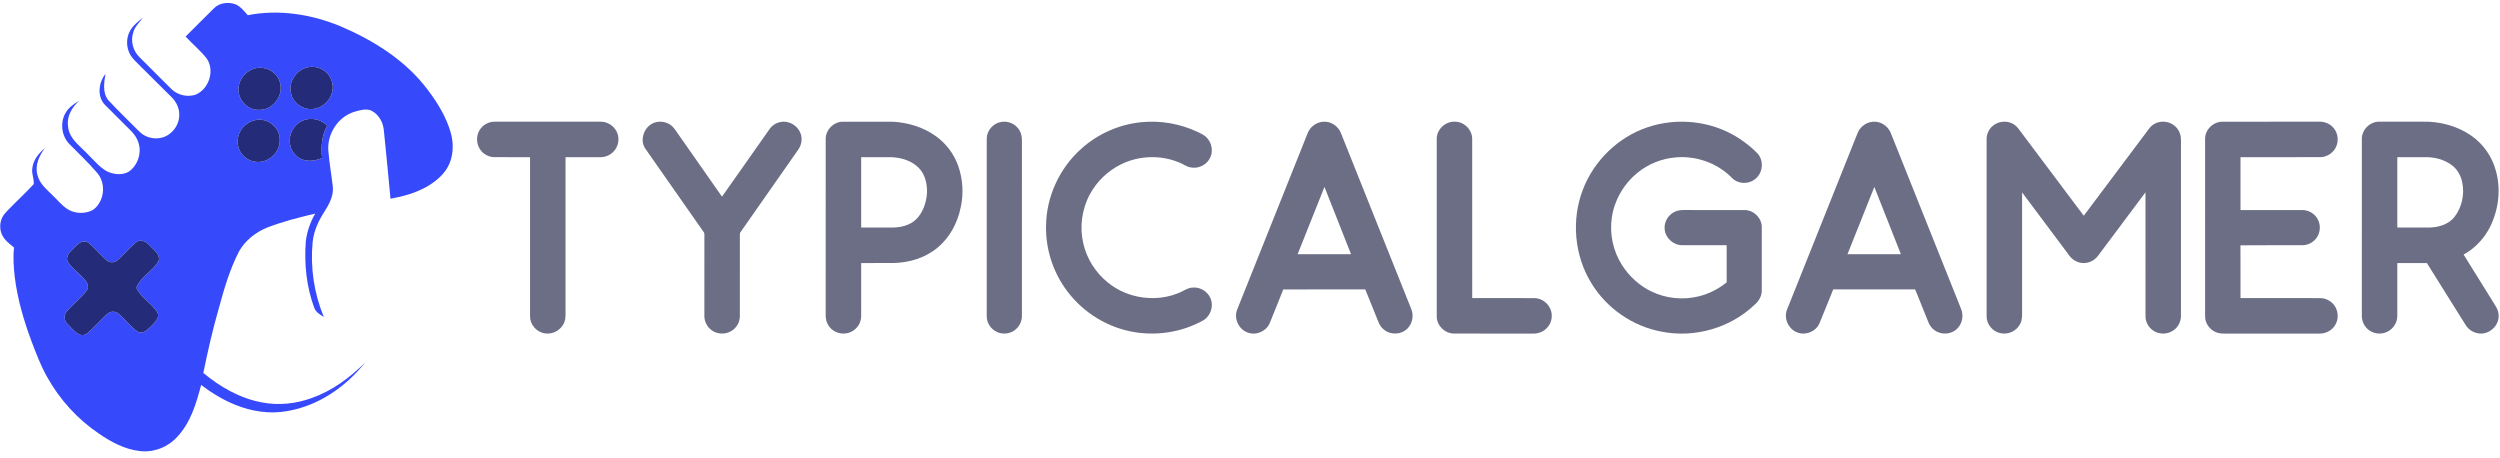
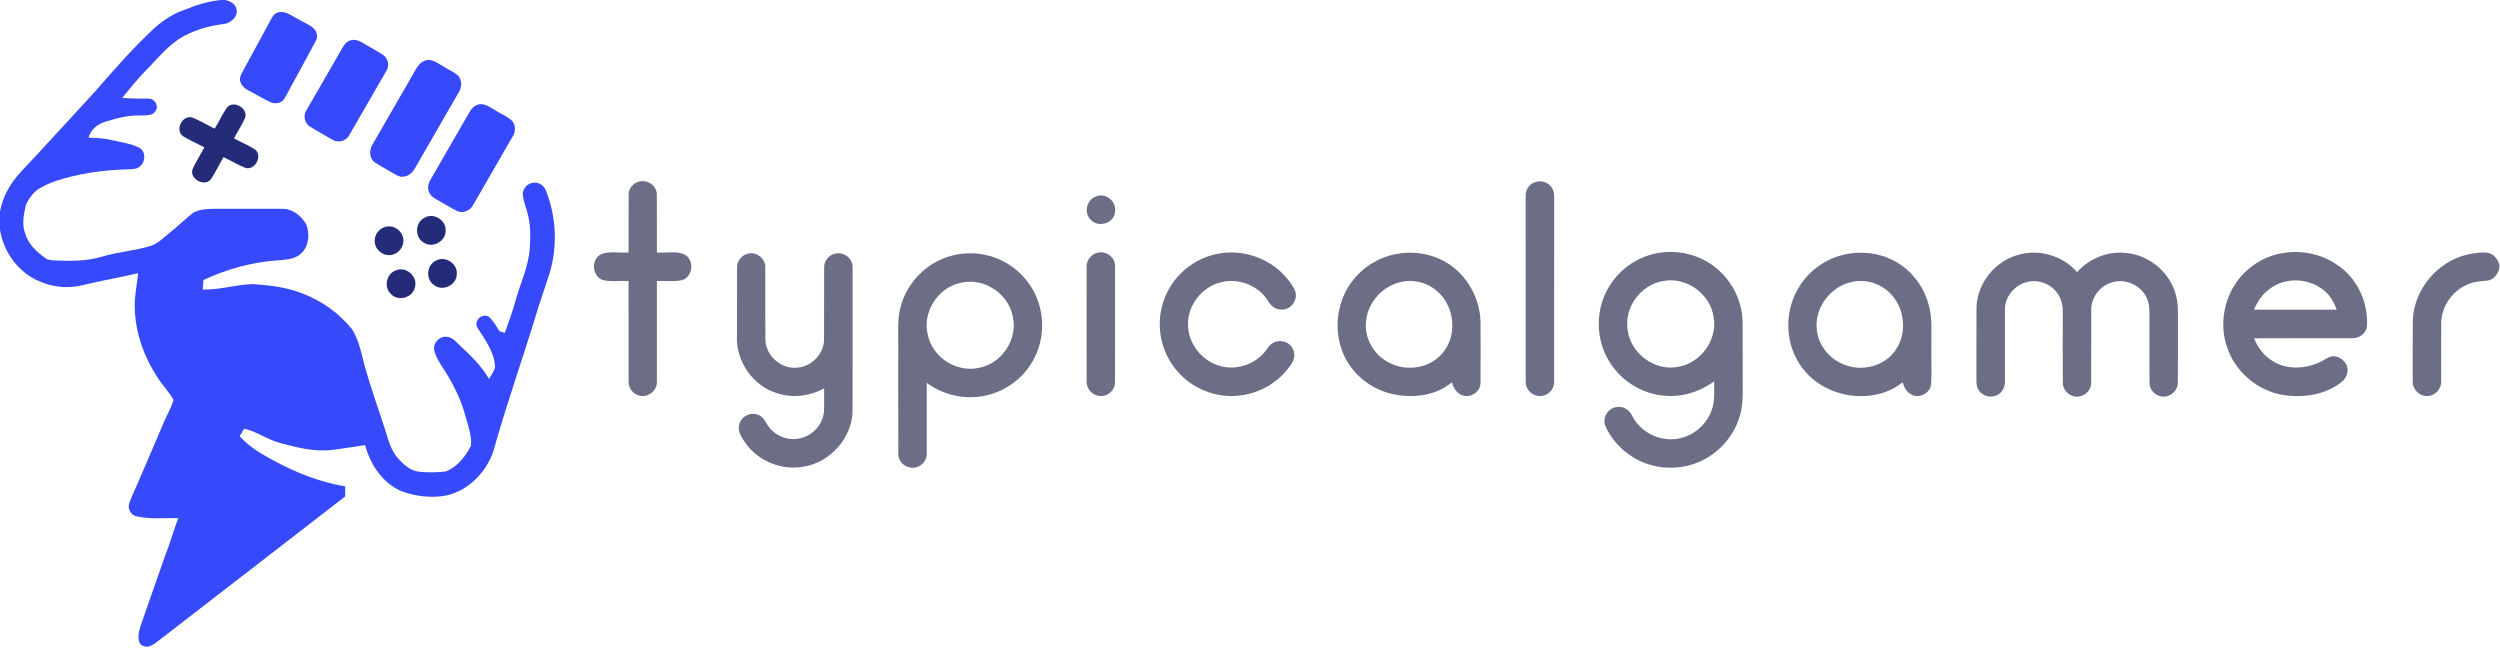
- <svg xmlns="http://www.w3.org/2000/svg" width="2806pt" height="513pt" viewBox="0 0 2806 513" version="1.1">
+ <svg xmlns="http://www.w3.org/2000/svg" width="1568pt" height="407pt" viewBox="0 0 1568 407" version="1.1">
  <g id="#374afbff">
-     <path fill="#374afb" opacity="1.00" d=" M 240.24 9.21 C 246.22 3.20 255.77 1.99 263.59 4.59 C 269.78 6.84 273.83 12.37 278.13 17.05 C 312.89 10.20 349.19 15.96 381.72 29.28 C 419.26 45.29 455.46 67.74 480.14 100.92 C 491.24 115.38 500.81 131.33 505.95 148.92 C 509.60 162.07 508.96 176.93 501.82 188.82 C 496.25 197.81 487.71 204.57 478.62 209.77 C 466.17 216.72 452.25 220.56 438.28 223.05 C 436.23 199.65 433.79 176.30 431.49 152.93 C 431.01 148.18 430.81 143.33 429.18 138.79 C 426.97 132.41 422.33 126.74 416.15 123.88 C 409.97 121.71 403.40 123.87 397.39 125.59 C 379.06 131.30 366.70 150.95 368.60 169.91 C 369.69 183.36 372.12 196.65 373.60 210.04 C 374.50 220.55 368.92 230.04 363.51 238.57 C 357.03 248.61 352.09 259.90 350.89 271.88 C 348.19 300.29 352.49 329.32 363.43 355.68 C 359.33 353.19 354.71 350.55 352.85 345.84 C 343.94 322.02 341.29 296.14 343.24 270.88 C 344.50 259.90 348.29 249.30 353.78 239.75 C 335.44 244.02 317.13 248.73 299.54 255.54 C 286.68 260.90 275.06 270.01 268.22 282.30 C 257.89 302.36 251.54 324.14 245.66 345.84 C 238.73 369.79 233.23 394.13 228.20 418.55 C 247.29 434.51 269.73 447.29 294.44 451.75 C 312.93 455.28 332.22 453.17 349.84 446.75 C 372.70 438.73 392.55 424.00 409.66 407.11 C 387.85 434.48 356.88 455.78 321.92 461.47 C 302.57 464.94 282.46 461.81 264.36 454.45 C 250.48 448.93 237.62 441.08 225.74 432.07 C 220.36 452.68 214.01 474.22 199.09 490.15 C 188.67 501.74 172.61 508.20 157.06 506.26 C 140.24 504.48 124.98 496.24 111.24 486.83 C 87.07 470.61 66.96 448.48 52.86 423.04 C 45.62 410.22 40.42 396.39 35.21 382.66 C 26.48 359.15 19.42 334.86 16.43 309.91 C 15.35 299.27 14.44 288.51 15.79 277.86 C 10.77 273.71 5.23 269.68 2.34 263.65 C -0.51 257.65 -0.44 250.36 2.36 244.36 C 3.85 241.08 6.45 238.50 8.87 235.90 C 18.38 225.99 28.58 216.77 37.85 206.63 C 38.40 200.58 35.22 194.85 36.28 188.80 C 37.18 179.46 43.66 171.96 50.45 166.04 C 44.16 174.54 38.97 185.33 41.96 196.11 C 44.12 206.14 52.56 212.66 59.40 219.57 C 64.56 224.43 68.99 230.14 74.92 234.14 C 82.45 239.40 92.61 240.27 101.13 237.11 C 106.91 234.97 110.82 229.75 113.26 224.31 C 117.51 214.47 116.17 202.14 109.04 193.97 C 99.17 182.53 88.19 172.13 77.59 161.38 C 68.78 152.10 67.22 136.93 73.99 126.05 C 77.52 120.26 83.30 116.39 89.04 113.06 C 81.06 119.96 74.87 130.21 76.30 141.13 C 76.64 149.04 81.25 155.93 86.66 161.39 C 93.20 167.84 99.86 174.17 106.17 180.86 C 110.64 185.45 115.30 190.13 121.21 192.81 C 127.46 195.55 134.77 196.45 141.30 194.15 C 145.68 192.78 148.92 189.23 151.51 185.60 C 156.62 178.16 158.26 168.28 155.27 159.70 C 153.78 155.05 150.90 150.99 147.61 147.44 C 137.52 137.18 127.13 127.22 117.07 116.94 C 108.86 107.35 110.82 92.36 118.41 82.99 C 116.75 92.71 114.90 104.12 121.57 112.44 C 132.65 124.38 144.44 135.62 155.89 147.20 C 161.99 153.60 171.43 156.61 180.10 154.81 C 192.36 152.57 201.79 140.48 201.19 128.06 C 201.13 120.21 197.01 112.95 191.29 107.79 C 179.52 96.18 167.87 84.45 156.12 72.82 C 152.66 69.25 148.77 65.97 146.29 61.60 C 141.71 53.54 141.32 43.10 145.81 34.93 C 149.12 28.58 155.03 24.24 160.46 19.82 C 156.41 25.23 151.06 30.07 149.42 36.89 C 146.33 46.46 149.53 57.40 156.70 64.32 C 167.42 74.95 178.03 85.68 188.74 96.32 C 191.60 99.14 194.37 102.18 197.97 104.07 C 204.45 107.67 212.46 108.55 219.53 106.27 C 234.44 100.09 241.28 79.45 232.17 65.89 C 225.14 56.76 216.05 49.53 208.35 41.00 C 219.01 30.43 229.52 19.71 240.24 9.21 M 347.21 75.20 C 333.51 76.96 322.89 91.77 326.80 105.28 C 329.40 116.57 341.67 124.38 353.00 122.06 C 362.66 120.47 370.67 112.54 372.89 103.09 C 374.62 96.32 372.69 88.91 368.39 83.49 C 363.35 77.39 355.07 74.05 347.21 75.20 M 287.37 76.49 C 277.11 78.40 268.88 87.67 267.79 97.99 C 266.29 109.30 274.80 120.87 285.99 122.94 C 290.79 123.71 295.93 123.44 300.39 121.35 C 309.60 117.21 315.90 107.07 315.05 96.94 C 314.54 91.62 312.30 86.37 308.41 82.65 C 302.92 77.40 294.84 74.96 287.37 76.49 M 287.47 134.64 C 280.44 135.93 273.95 140.12 270.30 146.31 C 266.44 152.35 265.80 160.13 268.11 166.85 C 271.17 175.44 279.84 181.67 288.97 181.78 C 302.54 182.32 315.24 169.66 313.95 155.97 C 313.94 142.78 300.21 132.18 287.47 134.64 M 334.00 139.06 C 326.43 145.04 323.40 155.75 326.20 164.91 C 327.79 170.53 331.96 175.19 337.01 178.00 C 344.65 181.91 353.87 180.69 361.49 177.34 C 360.15 165.05 361.02 152.04 367.24 141.09 C 358.85 132.07 343.30 130.71 334.00 139.06 M 155.37 270.51 C 154.01 270.93 152.89 271.86 151.80 272.74 C 144.75 278.66 138.96 285.90 132.02 291.94 C 128.78 294.98 123.13 295.28 119.76 292.28 C 112.88 286.16 107.02 278.98 99.99 273.03 C 97.17 270.42 92.78 270.58 89.63 272.48 C 85.79 274.92 82.94 278.58 79.63 281.65 C 76.38 284.81 73.56 290.14 76.49 294.40 C 81.99 302.45 90.44 307.88 96.44 315.52 C 98.71 318.49 99.80 323.13 97.25 326.26 C 90.53 334.80 81.76 341.44 74.80 349.77 C 71.18 353.79 72.10 360.49 76.04 363.97 C 79.68 367.35 82.72 371.41 86.88 374.20 C 89.92 376.28 94.40 376.93 97.42 374.47 C 106.02 367.77 112.63 358.93 120.98 351.96 C 124.26 349.08 129.74 349.14 132.98 352.06 C 140.62 358.32 146.34 366.70 154.56 372.28 C 158.07 374.56 162.38 372.68 165.24 370.23 C 168.81 367.17 172.20 363.84 175.09 360.12 C 177.31 357.25 178.47 352.99 176.18 349.81 C 170.07 340.74 160.11 335.03 154.38 325.65 C 153.71 324.44 152.62 323.05 153.62 321.70 C 158.79 309.79 171.87 304.12 178.01 292.90 C 180.13 286.26 173.84 281.40 169.72 277.26 C 166.18 273.20 161.21 268.76 155.37 270.51 Z" />
+     <path fill="#374afb" opacity="1.00" d=" M 138.64 0.00 L 141.22 0.00 C 144.42 0.63 147.86 2.53 148.42 6.06 C 149.17 10.91 144.39 14.72 139.94 15.11 C 131.51 16.20 123.17 18.49 115.63 22.46 C 106.27 27.43 99.63 35.93 92.32 43.34 C 86.64 48.94 81.76 55.26 76.67 61.37 C 82.14 61.91 87.62 61.82 93.10 61.87 C 96.89 61.67 99.85 66.38 97.60 69.58 C 95.62 72.88 91.31 72.16 88.06 72.46 C 80.56 72.18 73.24 74.15 66.13 76.32 C 61.27 77.80 56.82 81.26 55.57 86.39 C 60.79 86.34 66.01 86.87 71.09 88.08 C 76.57 89.40 82.32 90.07 87.40 92.65 C 91.45 94.94 91.41 101.19 88.07 104.12 C 85.98 106.36 82.68 106.03 79.91 106.22 C 64.51 106.63 49.06 108.82 34.42 113.68 C 30.48 115.11 26.66 116.93 23.14 119.19 C 20.19 121.64 17.91 124.90 16.28 128.36 C 14.87 134.44 13.49 141.04 16.01 147.04 C 18.06 153.58 23.40 158.30 28.82 162.14 C 30.34 163.26 32.36 163.07 34.14 163.36 C 44.07 163.75 54.19 163.89 63.82 161.02 C 74.01 157.86 84.79 157.33 94.96 154.11 C 99.56 152.41 102.94 148.67 106.74 145.73 C 111.76 141.74 116.33 137.22 121.36 133.26 C 125.27 131.36 129.72 130.97 134.01 130.97 C 148.34 131.03 162.66 130.99 176.99 130.98 C 183.47 130.76 189.06 135.50 192.15 140.84 C 194.31 146.78 193.86 154.46 188.89 158.92 C 185.03 162.72 179.26 162.84 174.20 163.27 C 158.06 164.41 142.22 168.75 127.59 175.62 C 127.48 177.60 127.34 179.59 127.19 181.58 C 137.94 181.91 148.32 178.32 159.04 178.18 C 169.71 179.01 180.55 180.22 190.51 184.39 C 202.27 188.97 212.82 196.63 220.76 206.44 C 225.20 213.40 226.65 221.70 228.76 229.55 C 232.60 243.54 237.62 257.17 242.03 270.99 C 243.74 276.79 245.49 282.84 249.62 287.46 C 253.13 291.44 257.54 295.34 263.05 295.87 C 268.58 296.50 274.19 296.28 279.70 295.70 C 286.81 292.82 291.90 286.34 295.35 279.70 C 296.05 273.00 293.43 266.55 291.68 260.19 C 288.59 248.82 282.92 238.33 276.40 228.58 C 274.67 225.61 272.76 222.57 272.27 219.11 C 271.75 214.83 275.78 210.77 280.06 211.24 C 283.91 211.33 286.32 214.75 288.90 217.13 C 295.58 223.29 302.19 229.77 306.73 237.73 C 308.01 235.18 310.03 232.88 310.50 230.01 C 310.08 220.76 304.23 213.16 299.50 205.65 C 296.86 201.38 302.19 196.12 306.48 198.64 C 309.49 201.03 311.21 204.63 313.32 207.77 C 314.14 208.03 315.77 208.54 316.59 208.80 C 319.05 202.01 321.54 195.21 323.43 188.23 C 326.45 177.45 331.50 167.12 332.27 155.81 C 332.76 148.30 332.85 140.60 330.75 133.30 C 329.72 129.54 328.26 125.87 327.86 121.96 C 327.78 118.12 331.14 114.65 334.96 114.55 C 338.17 114.30 341.22 116.46 342.36 119.41 C 348.99 135.97 349.81 154.75 344.58 171.82 C 341.98 180.04 339.02 188.14 336.52 196.40 C 327.73 225.41 317.50 253.99 309.38 283.19 C 304.85 296.28 293.84 307.58 280.13 310.73 C 270.70 312.58 260.79 311.37 251.80 308.08 C 239.95 303.00 232.22 291.34 229.01 279.20 C 221.68 280.21 214.38 281.47 207.02 282.35 C 196.46 283.26 186.02 280.63 175.90 277.91 C 167.92 275.91 161.23 270.59 153.13 268.88 C 152.20 270.45 151.26 272.02 150.32 273.60 C 156.32 280.33 164.22 284.90 172.09 289.10 C 185.96 296.63 200.88 302.42 216.49 305.04 C 216.50 307.13 216.51 309.22 216.54 311.32 C 178.25 341.08 139.76 370.60 101.42 400.31 C 99.04 402.12 96.75 404.19 93.91 405.28 C 91.33 406.33 87.76 404.95 87.16 402.07 C 86.21 398.22 87.60 394.32 88.82 390.70 C 93.87 376.45 98.70 362.12 103.79 347.88 C 106.87 340.38 108.81 332.48 111.89 325.00 C 103.30 324.71 94.56 325.82 86.09 323.92 C 82.82 323.51 80.30 320.19 80.80 316.94 C 81.15 315.06 81.87 313.28 82.64 311.54 C 89.72 295.60 96.46 279.50 103.35 263.47 C 105.23 259.28 107.56 255.28 108.87 250.85 C 106.01 245.63 101.64 241.47 98.60 236.37 C 89.42 222.40 83.95 205.79 84.54 188.99 C 84.91 183.07 86.05 177.23 86.64 171.33 C 75.16 174.08 63.49 175.98 52.02 178.81 C 43.18 181.08 33.59 180.29 25.22 176.65 C 11.76 171.30 2.19 158.26 0.00 144.08 L 0.00 132.63 C 1.63 123.32 6.61 114.80 12.97 107.92 C 28.62 91.29 43.98 74.39 59.45 57.60 C 71.53 43.68 83.70 29.79 97.23 17.24 C 102.73 12.45 108.96 8.40 115.91 6.08 C 123.20 3.12 130.77 0.73 138.64 0.00 Z" />
+     <path fill="#374afb" opacity="1.00" d=" M 173.26 8.25 C 177.91 5.93 182.36 9.60 186.33 11.62 C 189.85 13.76 193.90 15.16 196.94 18.01 C 198.89 20.09 199.53 23.40 197.97 25.89 C 191.50 37.81 185.07 49.75 178.53 61.63 C 176.90 64.71 172.75 65.48 169.74 64.14 C 165.72 62.33 161.99 59.95 158.06 57.95 C 155.34 56.46 152.11 55.03 150.97 51.88 C 149.99 49.82 150.67 47.52 151.76 45.66 C 157.87 34.46 163.97 23.25 170.03 12.02 C 170.86 10.59 171.68 8.97 173.26 8.25 Z" />
+     <path fill="#374afb" opacity="1.00" d=" M 219.39 25.46 C 223.13 23.93 226.67 26.39 229.75 28.22 C 233.28 30.39 237.02 32.20 240.43 34.55 C 243.45 36.72 244.37 41.22 242.37 44.38 C 234.57 57.94 226.76 71.51 218.89 85.04 C 216.92 88.67 211.87 89.74 208.43 87.58 C 203.74 84.91 199.03 82.27 194.44 79.45 C 191.10 77.35 190.01 72.56 192.16 69.24 C 199.69 56.09 207.33 42.99 214.86 29.84 C 215.90 27.99 217.27 26.13 219.39 25.46 Z" />
+     <path fill="#374afb" opacity="1.00" d=" M 266.17 38.19 C 270.59 36.15 274.52 39.82 278.20 41.76 C 281.25 43.69 284.70 45.06 287.40 47.50 C 289.89 50.30 289.68 54.63 287.83 57.71 C 278.70 73.63 269.49 89.49 260.34 105.40 C 258.87 108.14 256.29 110.48 253.09 110.81 C 250.36 111.20 248.07 109.43 245.82 108.20 C 242.26 106.01 238.50 104.15 235.04 101.82 C 231.52 99.30 231.50 94.05 233.65 90.62 C 242.65 74.93 251.75 59.29 260.74 43.60 C 262.00 41.35 263.66 39.12 266.17 38.19 Z" />
+     <path fill="#374afb" opacity="1.00" d=" M 298.30 66.25 C 302.95 63.58 307.45 67.45 311.39 69.62 C 314.62 71.69 318.35 73.11 321.16 75.78 C 323.55 78.50 323.49 82.66 321.54 85.60 C 313.25 99.93 305.00 114.28 296.71 128.60 C 294.88 132.18 290.20 134.16 286.50 132.29 C 282.85 130.46 279.43 128.21 275.85 126.26 C 273.42 124.78 270.41 123.59 269.24 120.78 C 268.03 118.27 268.45 115.29 269.87 112.96 C 277.92 98.96 286.04 84.99 294.07 70.98 C 295.14 69.15 296.31 67.20 298.30 66.25 Z" />
  </g>
  <g id="#242c7aff">
-     <path fill="#242c7a" opacity="1.00" d=" M 347.21 75.20 C 355.07 74.05 363.35 77.39 368.39 83.49 C 372.69 88.91 374.62 96.32 372.89 103.09 C 370.67 112.54 362.66 120.47 353.00 122.06 C 341.67 124.38 329.40 116.57 326.80 105.28 C 322.89 91.77 333.51 76.96 347.21 75.20 Z" />
-     <path fill="#242c7a" opacity="1.00" d=" M 287.37 76.49 C 294.84 74.96 302.92 77.40 308.41 82.65 C 312.30 86.37 314.54 91.62 315.05 96.94 C 315.90 107.07 309.60 117.21 300.39 121.35 C 295.93 123.44 290.79 123.71 285.99 122.94 C 274.80 120.87 266.29 109.30 267.79 97.99 C 268.88 87.67 277.11 78.40 287.37 76.49 Z" />
-     <path fill="#242c7a" opacity="1.00" d=" M 287.47 134.64 C 300.21 132.18 313.94 142.78 313.95 155.97 C 315.24 169.66 302.54 182.32 288.97 181.78 C 279.84 181.67 271.17 175.44 268.11 166.85 C 265.80 160.13 266.44 152.35 270.30 146.31 C 273.95 140.12 280.44 135.93 287.47 134.64 Z" />
-     <path fill="#242c7a" opacity="1.00" d=" M 334.00 139.06 C 343.30 130.71 358.85 132.07 367.24 141.09 C 361.02 152.04 360.15 165.05 361.49 177.34 C 353.87 180.69 344.65 181.91 337.01 178.00 C 331.96 175.19 327.79 170.53 326.20 164.91 C 323.40 155.75 326.43 145.04 334.00 139.06 Z" />
-     <path fill="#242c7a" opacity="1.00" d=" M 155.37 270.51 C 161.21 268.76 166.18 273.20 169.72 277.26 C 173.84 281.40 180.13 286.26 178.01 292.90 C 171.87 304.12 158.79 309.79 153.62 321.70 C 152.62 323.05 153.71 324.44 154.38 325.65 C 160.11 335.03 170.07 340.74 176.18 349.81 C 178.47 352.99 177.31 357.25 175.09 360.12 C 172.20 363.84 168.81 367.17 165.24 370.23 C 162.38 372.68 158.07 374.56 154.56 372.28 C 146.34 366.70 140.62 358.32 132.98 352.06 C 129.74 349.14 124.26 349.08 120.98 351.96 C 112.63 358.93 106.02 367.77 97.42 374.47 C 94.40 376.93 89.92 376.28 86.88 374.20 C 82.72 371.41 79.68 367.35 76.04 363.97 C 72.10 360.49 71.18 353.79 74.80 349.77 C 81.76 341.44 90.53 334.80 97.25 326.26 C 99.80 323.13 98.71 318.49 96.44 315.52 C 90.44 307.88 81.99 302.45 76.49 294.40 C 73.56 290.14 76.38 284.81 79.63 281.65 C 82.94 278.58 85.79 274.92 89.63 272.48 C 92.78 270.58 97.17 270.42 99.99 273.03 C 107.02 278.98 112.88 286.16 119.76 292.28 C 123.13 295.28 128.78 294.98 132.02 291.94 C 138.96 285.90 144.75 278.66 151.80 272.74 C 152.89 271.86 154.01 270.93 155.37 270.51 Z" />
+     <path fill="#242c7a" opacity="1.00" d=" M 142.38 67.41 C 146.52 62.57 155.86 67.92 153.70 73.96 C 151.76 78.42 149.00 82.47 146.77 86.78 C 151.16 89.24 155.94 91.05 160.11 93.88 C 164.74 97.88 160.01 106.96 154.04 105.33 C 149.24 103.48 144.84 100.73 140.19 98.54 C 137.52 103.11 135.25 107.92 132.33 112.33 C 128.38 117.59 118.57 112.22 120.81 106.05 C 122.88 101.32 125.79 97.01 128.17 92.43 C 123.71 89.99 118.96 88.07 114.67 85.34 C 109.76 81.64 114.03 72.54 119.97 73.54 C 125.11 75.35 129.75 78.31 134.63 80.69 C 137.40 76.38 139.41 71.59 142.38 67.41 Z" />
+     <path fill="#242c7a" opacity="1.00" d=" M 266.37 136.50 C 272.17 133.16 280.13 138.31 279.49 144.95 C 279.45 151.55 271.19 155.89 265.74 152.14 C 259.89 148.85 260.28 139.31 266.37 136.50 Z" />
+     <path fill="#242c7a" opacity="1.00" d=" M 242.15 142.19 C 247.12 140.99 252.49 144.86 252.94 149.95 C 253.63 154.71 249.85 159.49 245.08 159.93 C 240.32 160.64 235.53 156.87 235.07 152.10 C 234.41 147.60 237.70 143.03 242.15 142.19 Z" />
+     <path fill="#242c7a" opacity="1.00" d=" M 273.38 163.49 C 279.18 160.16 287.14 165.32 286.49 171.97 C 286.45 178.81 277.62 183.08 272.25 178.81 C 266.84 175.27 267.52 166.21 273.38 163.49 Z" />
+     <path fill="#242c7a" opacity="1.00" d=" M 248.37 169.56 C 254.72 166.85 262.16 173.39 260.27 180.03 C 259.07 186.55 250.10 189.33 245.42 184.64 C 240.45 180.48 242.22 171.55 248.37 169.56 Z" />
  </g>
  <g id="#6c6e86ff">
-     <path fill="#6c6e86" opacity="1.00" d=" M 538.20 146.23 C 541.61 140.38 548.20 136.54 554.99 136.59 C 594.66 136.57 634.32 136.59 673.99 136.58 C 681.29 136.46 688.41 140.71 691.84 147.14 C 695.35 153.49 694.81 161.76 690.64 167.68 C 686.97 173.10 680.53 176.47 673.99 176.41 C 660.91 176.44 647.83 176.39 634.75 176.43 C 634.75 232.94 634.75 289.45 634.75 345.96 C 634.58 351.11 635.38 356.49 633.49 361.43 C 630.27 370.31 620.23 375.98 610.96 374.05 C 602.00 372.55 594.82 364.11 594.92 355.00 C 594.90 295.47 594.93 235.94 594.91 176.41 C 581.62 176.40 568.33 176.44 555.05 176.40 C 548.53 176.41 542.17 172.92 538.69 167.42 C 534.58 161.19 534.32 152.62 538.20 146.23 Z" />
-     <path fill="#6c6e86" opacity="1.00" d=" M 731.22 139.21 C 737.77 135.26 746.59 135.83 752.75 140.30 C 756.09 142.61 758.16 146.20 760.47 149.45 C 777.10 173.21 793.71 197.00 810.37 220.74 C 828.02 195.61 845.73 170.51 863.40 145.39 C 866.27 141.07 870.85 137.93 875.97 136.97 C 885.21 134.95 895.29 140.76 898.50 149.60 C 900.86 155.64 899.69 162.74 895.94 167.96 C 874.94 197.98 853.97 228.01 832.94 258.01 C 831.98 259.59 830.29 260.98 830.42 262.98 C 830.40 293.66 830.43 324.35 830.41 355.04 C 830.40 361.58 826.75 367.88 821.22 371.32 C 814.43 375.65 805.00 375.42 798.57 370.51 C 793.39 366.73 790.37 360.35 790.58 353.96 C 790.60 323.94 790.55 293.92 790.61 263.90 C 790.60 262.66 790.61 261.33 789.73 260.36 C 767.88 229.18 746.09 197.96 724.26 166.78 C 718.07 157.88 722.22 144.55 731.22 139.21 Z" />
-     <path fill="#6c6e86" opacity="1.00" d=" M 926.77 156.07 C 926.62 145.80 935.71 136.55 946.00 136.60 C 964.64 136.58 983.28 136.55 1001.92 136.61 C 1019.28 137.50 1036.71 142.80 1050.82 153.12 C 1062.03 161.26 1070.70 172.80 1075.37 185.84 C 1080.74 200.83 1081.78 217.36 1078.27 232.90 C 1074.75 250.00 1066.18 266.40 1052.64 277.67 C 1038.92 289.32 1020.81 294.88 1002.99 295.20 C 990.85 295.31 978.72 295.22 966.59 295.25 C 966.58 313.17 966.58 331.10 966.59 349.02 C 966.53 352.98 966.94 357.07 965.60 360.88 C 963.28 368.08 956.48 373.49 948.97 374.26 C 941.28 375.31 933.26 371.32 929.43 364.58 C 927.54 361.38 926.70 357.65 926.75 353.96 C 926.77 288.00 926.72 222.03 926.77 156.07 M 966.58 176.43 C 966.59 202.75 966.58 229.08 966.59 255.41 C 978.38 255.40 990.18 255.45 1001.98 255.39 C 1011.36 255.27 1021.30 252.93 1028.23 246.21 C 1035.78 238.83 1039.33 228.23 1040.38 217.93 C 1041.02 207.56 1038.79 196.28 1031.37 188.58 C 1023.49 180.54 1012.05 176.93 1001.03 176.44 C 989.54 176.39 978.06 176.42 966.58 176.43 Z" />
-     <path fill="#6c6e86" opacity="1.00" d=" M 1122.20 137.21 C 1130.36 134.94 1139.68 138.66 1144.03 145.92 C 1146.32 149.50 1147.11 153.80 1147.01 158.00 C 1146.98 223.36 1147.02 288.71 1146.99 354.07 C 1147.14 360.07 1144.48 366.08 1139.81 369.88 C 1134.21 374.60 1125.92 375.74 1119.25 372.73 C 1112.35 369.76 1107.48 362.57 1107.50 355.03 C 1107.49 290.70 1107.50 226.36 1107.50 162.03 C 1107.52 157.69 1107.08 153.16 1108.84 149.06 C 1111.08 143.30 1116.19 138.73 1122.20 137.21 Z" />
-     <path fill="#6c6e86" opacity="1.00" d=" M 1281.09 137.15 C 1302.49 134.98 1324.40 138.83 1343.88 147.92 C 1348.05 149.86 1352.44 151.85 1355.38 155.54 C 1360.90 161.91 1361.85 171.91 1357.15 179.00 C 1352.98 185.69 1344.65 189.40 1336.89 187.98 C 1332.02 187.33 1328.09 184.15 1323.62 182.41 C 1302.93 173.73 1278.50 174.47 1258.37 184.39 C 1243.70 191.53 1231.36 203.32 1223.54 217.63 C 1214.33 234.31 1211.57 254.40 1215.83 272.96 C 1219.66 290.11 1229.49 305.81 1243.15 316.85 C 1265.67 335.56 1298.91 339.94 1325.51 327.72 C 1329.56 325.80 1333.43 323.11 1338.05 322.83 C 1346.70 321.72 1355.61 327.03 1358.80 335.14 C 1362.36 343.66 1358.84 354.21 1351.18 359.22 C 1326.30 373.31 1296.17 377.79 1268.22 371.81 C 1238.80 365.68 1212.14 347.77 1195.12 323.03 C 1181.15 302.95 1173.66 278.46 1174.07 254.00 C 1174.23 221.04 1189.14 188.63 1213.79 166.81 C 1232.35 150.15 1256.26 139.55 1281.09 137.15 Z" />
-     <path fill="#6c6e86" opacity="1.00" d=" M 1470.52 144.53 C 1474.54 139.26 1481.24 136.12 1487.88 136.62 C 1495.29 137.12 1502.10 142.17 1504.91 149.02 C 1531.33 215.04 1557.69 281.08 1584.10 347.10 C 1587.48 355.43 1584.56 365.91 1577.05 370.97 C 1569.60 376.23 1558.56 375.32 1552.08 368.90 C 1547.94 365.14 1546.56 359.55 1544.43 354.60 C 1540.40 344.68 1536.43 334.73 1532.38 324.82 C 1501.70 324.90 1471.01 324.72 1440.32 324.91 C 1435.42 337.41 1430.31 349.83 1425.29 362.28 C 1421.64 371.59 1410.27 376.79 1400.85 373.39 C 1390.56 370.11 1384.55 357.66 1388.55 347.59 C 1414.31 283.09 1440.11 218.60 1465.87 154.10 C 1467.21 150.82 1468.30 147.35 1470.52 144.53 M 1456.44 285.33 C 1476.43 285.34 1496.41 285.34 1516.40 285.33 C 1506.47 260.15 1496.53 234.98 1486.59 209.80 C 1476.52 234.97 1466.47 260.15 1456.44 285.33 Z" />
-     <path fill="#6c6e86" opacity="1.00" d=" M 1612.59 156.00 C 1612.38 145.27 1622.36 136.06 1632.97 136.57 C 1643.31 136.48 1652.51 145.69 1652.39 156.04 C 1652.46 215.55 1652.39 275.07 1652.42 334.58 C 1675.60 334.59 1698.78 334.57 1721.96 334.59 C 1730.22 334.56 1738.05 340.30 1740.64 348.13 C 1742.80 354.27 1741.68 361.45 1737.62 366.56 C 1733.74 371.61 1727.40 374.60 1721.04 374.42 C 1691.37 374.39 1661.70 374.46 1632.04 374.38 C 1621.75 374.43 1612.41 365.35 1612.59 354.99 C 1612.58 288.66 1612.58 222.33 1612.59 156.00 Z" />
-     <path fill="#6c6e86" opacity="1.00" d=" M 1849.06 142.89 C 1882.40 131.51 1920.78 135.62 1950.62 154.50 C 1958.44 159.41 1965.73 165.20 1972.22 171.77 C 1976.68 176.22 1978.23 182.95 1977.12 189.04 C 1975.82 196.99 1969.10 203.77 1961.12 204.98 C 1954.81 206.05 1947.92 204.16 1943.59 199.33 C 1927.43 183.01 1903.87 174.64 1881.03 176.66 C 1865.14 177.90 1849.67 184.11 1837.41 194.31 C 1822.36 206.67 1811.97 224.65 1809.16 243.96 C 1806.29 262.59 1810.59 282.15 1820.83 297.97 C 1828.90 310.42 1840.28 320.84 1853.73 327.23 C 1869.84 334.98 1888.64 336.95 1906.02 332.76 C 1917.71 330.01 1928.67 324.46 1938.00 316.92 C 1937.99 303.03 1938.01 289.14 1937.99 275.24 C 1921.34 275.23 1904.69 275.29 1888.04 275.22 C 1878.12 275.25 1868.98 266.93 1868.38 256.97 C 1867.61 248.74 1872.81 240.59 1880.36 237.42 C 1884.29 235.57 1888.72 235.68 1892.97 235.74 C 1914.63 235.77 1936.28 235.73 1957.94 235.76 C 1968.24 235.57 1977.56 244.75 1977.41 255.08 C 1977.41 278.73 1977.42 302.39 1977.41 326.04 C 1977.49 332.42 1973.96 338.22 1969.18 342.20 C 1941.98 368.16 1902.01 379.56 1865.16 372.29 C 1832.70 366.36 1803.27 346.06 1786.17 317.85 C 1766.99 286.82 1763.54 246.84 1776.61 212.85 C 1788.95 180.45 1816.15 153.95 1849.06 142.89 Z" />
-     <path fill="#6c6e86" opacity="1.00" d=" M 2085.09 149.02 C 2088.22 141.27 2096.55 136.01 2104.92 136.60 C 2112.69 137.07 2119.77 142.56 2122.43 149.85 C 2148.67 215.53 2174.92 281.20 2201.18 346.87 C 2204.20 354.19 2202.50 363.21 2196.85 368.79 C 2191.34 374.38 2182.35 375.94 2175.20 372.82 C 2170.28 370.78 2166.34 366.63 2164.44 361.67 C 2159.88 350.29 2155.24 338.95 2150.71 327.56 C 2150.06 326.46 2149.93 324.28 2148.10 324.83 C 2117.94 324.83 2087.78 324.86 2057.62 324.82 C 2052.38 337.55 2047.38 350.38 2042.09 363.09 C 2038.12 372.05 2026.88 376.75 2017.72 373.28 C 2007.71 369.89 2001.87 357.80 2005.61 347.88 C 2032.08 281.58 2058.58 215.30 2085.09 149.02 M 2103.75 209.81 C 2093.69 234.98 2083.64 260.15 2073.61 285.33 C 2093.59 285.34 2113.58 285.33 2133.57 285.33 C 2123.63 260.16 2113.72 234.97 2103.75 209.81 Z" />
-     <path fill="#6c6e86" opacity="1.00" d=" M 2238.76 139.76 C 2245.35 135.47 2254.53 135.46 2261.01 140.01 C 2264.15 142.16 2266.23 145.44 2268.51 148.43 C 2291.94 179.67 2315.36 210.91 2338.81 242.13 C 2363.29 209.51 2387.76 176.87 2412.24 144.25 C 2415.84 139.33 2421.89 136.44 2427.98 136.57 C 2435.59 136.49 2443.00 141.15 2446.10 148.13 C 2447.75 151.51 2447.97 155.34 2447.93 159.04 C 2447.89 224.04 2447.93 289.03 2447.91 354.03 C 2448.09 360.51 2444.95 366.98 2439.61 370.68 C 2433.62 374.98 2425.21 375.64 2418.69 372.18 C 2412.37 368.97 2408.05 362.12 2408.09 355.00 C 2408.07 308.63 2408.09 262.25 2408.08 215.88 C 2390.35 239.59 2372.62 263.29 2354.90 287.00 C 2350.85 292.57 2343.85 295.88 2336.99 295.18 C 2331.42 294.65 2326.17 291.67 2322.86 287.19 C 2305.09 263.45 2287.36 239.69 2269.59 215.96 C 2269.58 260.31 2269.58 304.66 2269.59 349.01 C 2269.62 353.85 2269.87 358.97 2267.53 363.39 C 2263.63 371.55 2253.74 376.05 2245.00 373.89 C 2236.39 372.05 2229.67 363.82 2229.76 354.99 C 2229.75 288.66 2229.75 222.32 2229.76 155.99 C 2229.75 149.52 2233.30 143.22 2238.76 139.76 Z" />
-     <path fill="#6c6e86" opacity="1.00" d=" M 2475.00 156.00 C 2474.80 145.80 2483.87 136.76 2494.00 136.62 C 2530.32 136.53 2566.64 136.62 2602.96 136.57 C 2608.37 136.38 2613.87 138.32 2617.78 142.13 C 2623.73 147.63 2625.45 156.92 2622.24 164.30 C 2619.29 171.49 2611.79 176.43 2604.03 176.39 C 2574.27 176.46 2544.51 176.39 2514.75 176.43 C 2514.75 196.20 2514.74 215.98 2514.75 235.75 C 2537.83 235.75 2560.92 235.75 2584.00 235.75 C 2591.24 235.61 2598.28 239.93 2601.57 246.37 C 2605.09 253.01 2604.34 261.67 2599.67 267.57 C 2596.00 272.39 2590.02 275.28 2583.99 275.24 C 2560.88 275.34 2537.77 275.09 2514.67 275.36 C 2514.85 295.10 2514.69 314.84 2514.75 334.57 C 2544.48 334.60 2574.22 334.57 2603.96 334.59 C 2611.24 334.51 2618.36 338.82 2621.62 345.34 C 2624.87 351.64 2624.54 359.71 2620.52 365.59 C 2616.91 371.05 2610.48 374.40 2603.97 374.40 C 2569.33 374.45 2534.69 374.39 2500.05 374.42 C 2495.72 374.45 2491.22 374.65 2487.20 372.87 C 2480.08 370.04 2474.95 362.75 2475.01 355.06 C 2474.99 288.71 2475.00 222.35 2475.00 156.00 Z" />
-     <path fill="#6c6e86" opacity="1.00" d=" M 2650.93 156.08 C 2650.71 145.47 2660.43 136.06 2671.04 136.57 C 2687.02 136.59 2703.00 136.58 2718.98 136.58 C 2738.44 136.06 2758.35 141.32 2774.32 152.65 C 2787.35 161.86 2796.95 175.68 2801.20 191.05 C 2807.18 211.62 2804.64 234.17 2795.49 253.41 C 2788.95 266.92 2778.38 278.55 2765.14 285.73 C 2777.04 304.85 2788.92 323.99 2800.84 343.11 C 2803.71 347.45 2805.21 352.84 2804.18 358.03 C 2802.59 367.37 2793.55 374.76 2784.08 374.40 C 2777.29 374.23 2770.76 370.44 2767.32 364.59 C 2752.86 341.47 2738.40 318.35 2723.92 295.24 C 2712.86 295.26 2701.80 295.24 2690.75 295.25 C 2690.72 315.18 2690.78 335.10 2690.73 355.03 C 2690.67 361.85 2686.62 368.35 2680.73 371.69 C 2674.41 375.44 2665.99 375.30 2659.88 371.21 C 2654.15 367.56 2650.66 360.82 2650.91 354.04 C 2650.94 288.05 2650.90 222.07 2650.93 156.08 M 2690.75 176.43 C 2690.75 202.76 2690.74 229.08 2690.75 255.41 C 2702.14 255.42 2713.54 255.42 2724.94 255.41 C 2735.81 255.54 2747.64 252.48 2754.74 243.67 C 2763.19 232.95 2766.36 218.29 2763.67 204.95 C 2762.26 197.49 2758.39 190.38 2752.33 185.70 C 2743.51 178.83 2732.02 176.09 2720.99 176.41 C 2710.91 176.44 2700.82 176.40 2690.75 176.43 Z" />
+     <path fill="#6c6e86" opacity="1.00" d=" M 394.28 121.93 C 394.27 117.38 398.50 113.51 403.00 113.60 C 407.56 113.46 412.01 117.32 411.97 121.99 C 412.06 134.12 411.96 146.25 412.00 158.37 C 417.76 158.91 424.03 157.09 429.42 159.66 C 435.78 163.07 434.63 173.59 427.79 175.70 C 422.63 176.85 417.25 176.00 412.01 176.25 C 411.99 197.17 412.01 218.08 412.00 239.00 C 412.49 244.33 407.33 249.03 402.10 248.33 C 397.56 247.91 393.91 243.58 394.25 239.03 C 394.24 218.11 394.26 197.18 394.24 176.25 C 388.91 175.99 383.44 176.87 378.21 175.69 C 371.16 173.38 370.47 162.32 377.30 159.30 C 382.69 157.38 388.63 158.81 394.25 158.37 C 394.28 146.23 394.19 134.08 394.28 121.93 Z" />
+     <path fill="#6c6e86" opacity="1.00" d=" M 962.33 114.44 C 966.15 112.75 971.02 114.14 973.29 117.67 C 974.64 119.48 974.77 121.80 974.77 123.98 C 974.72 162.34 974.77 200.70 974.74 239.06 C 975.15 244.28 970.25 249.04 965.03 248.34 C 960.38 248.03 956.60 243.68 956.90 239.03 C 956.85 200.35 956.86 161.68 956.89 123.00 C 956.72 119.36 958.91 115.77 962.33 114.44 Z" />
+     <path fill="#6c6e86" opacity="1.00" d=" M 687.28 123.28 C 693.32 120.46 700.64 126.46 699.33 132.93 C 698.84 140.13 688.76 143.07 684.11 137.83 C 679.57 133.57 681.52 125.36 687.28 123.28 Z" />
+     <path fill="#6c6e86" opacity="1.00" d=" M 688.43 158.50 C 693.70 157.04 699.62 161.46 699.36 167.01 C 699.37 191.31 699.41 215.62 699.34 239.93 C 699.37 245.11 694.00 249.33 688.97 248.24 C 684.57 247.62 681.27 243.34 681.52 238.93 C 681.47 215.28 681.50 191.62 681.51 167.97 C 681.17 163.66 684.16 159.39 688.43 158.50 Z" />
+     <path fill="#6c6e86" opacity="1.00" d=" M 1027.06 163.03 C 1040.99 155.70 1058.78 156.43 1072.02 164.98 C 1084.60 172.82 1092.79 187.19 1092.97 202.04 C 1093.04 215.69 1092.97 229.34 1093.01 242.99 C 1093.10 249.03 1093.00 255.18 1091.17 260.98 C 1087.42 273.96 1077.48 284.92 1064.98 289.99 C 1051.89 295.44 1036.27 294.21 1024.21 286.77 C 1016.63 282.09 1010.28 275.15 1006.80 266.92 C 1004.70 261.53 1009.20 255.21 1014.92 255.23 C 1018.85 254.88 1022.29 257.60 1023.85 261.05 C 1029.43 272.06 1043.06 278.00 1054.92 274.55 C 1064.76 271.98 1072.69 263.47 1074.61 253.48 C 1075.48 248.77 1075.02 243.96 1075.13 239.21 C 1065.95 245.85 1054.43 249.45 1043.09 248.10 C 1028.78 246.72 1015.48 237.93 1008.54 225.37 C 1001.77 213.49 1000.90 198.51 1006.12 185.89 C 1010.10 176.11 1017.65 167.84 1027.06 163.03 M 1043.24 176.26 C 1029.17 178.40 1018.52 192.86 1020.89 206.94 C 1022.60 221.45 1037.48 232.81 1051.96 230.16 C 1066.38 228.19 1077.48 213.26 1074.77 198.86 C 1072.77 184.37 1057.65 173.39 1043.24 176.26 Z" />
+     <path fill="#6c6e86" opacity="1.00" d=" M 1412.16 167.22 C 1427.38 155.25 1450.15 155.09 1465.91 166.13 C 1478.51 174.49 1485.65 189.94 1484.51 204.93 C 1483.85 209.34 1479.37 212.46 1475.02 212.12 C 1454.59 212.15 1434.17 212.09 1413.74 212.15 C 1416.06 217.98 1420.00 223.26 1425.45 226.50 C 1433.86 231.78 1444.80 231.50 1453.74 227.70 C 1456.61 226.55 1459.07 224.53 1462.03 223.57 C 1467.05 222.64 1472.29 226.91 1472.41 232.01 C 1472.51 235.02 1470.83 237.82 1468.57 239.67 C 1459.43 246.81 1447.46 249.27 1436.08 248.22 C 1419.12 247.15 1403.52 235.49 1397.50 219.63 C 1390.16 201.44 1396.34 178.89 1412.16 167.22 M 1425.74 179.70 C 1420.17 182.95 1416.10 188.28 1413.74 194.22 C 1431.03 194.27 1448.32 194.26 1465.61 194.23 C 1463.97 189.67 1461.49 185.31 1457.69 182.23 C 1448.94 174.91 1435.51 173.71 1425.74 179.70 Z" />
+     <path fill="#6c6e86" opacity="1.00" d=" M 462.28 167.95 C 462.16 163.95 464.97 160.06 468.90 159.14 C 474.34 157.49 480.42 162.26 479.99 167.96 C 480.07 182.99 479.90 198.03 480.06 213.06 C 480.27 223.16 490.06 231.71 500.10 230.58 C 508.98 229.95 516.71 222.03 516.85 213.08 C 516.94 198.04 516.81 182.99 516.90 167.95 C 516.69 163.41 520.41 159.19 524.95 158.89 C 530.05 158.23 535.10 162.73 534.74 167.93 C 534.73 197.98 534.80 228.04 534.71 258.09 C 534.21 274.92 520.61 290.04 504.04 292.68 C 490.48 295.24 475.84 289.38 467.77 278.19 C 465.41 274.78 462.49 270.84 463.60 266.43 C 464.66 261.22 470.92 258.02 475.76 260.30 C 478.60 261.34 479.90 264.22 481.43 266.59 C 485.63 273.32 494.33 276.80 502.02 274.85 C 509.85 273.12 516.22 266.04 516.80 257.99 C 517.02 253.18 516.79 248.36 516.90 243.54 C 508.19 248.43 497.55 249.78 487.97 246.83 C 472.22 242.37 461.17 226.28 462.24 210.00 C 462.29 195.98 462.19 181.96 462.28 167.95 Z" />
+     <path fill="#6c6e86" opacity="1.00" d=" M 588.58 163.51 C 600.02 157.78 613.92 157.35 625.73 162.24 C 637.45 167.02 646.94 176.99 651.09 188.96 C 655.43 201.21 654.19 215.33 647.65 226.58 C 640.79 238.71 627.95 247.21 614.10 248.77 C 602.55 250.28 590.60 247.02 581.25 240.14 C 581.25 254.77 581.26 269.39 581.25 284.02 C 581.58 288.37 578.29 292.58 573.97 293.24 C 568.87 294.31 563.38 290.16 563.42 284.86 C 563.31 261.59 563.41 238.32 563.38 215.05 C 563.48 207.87 562.86 200.59 564.60 193.55 C 567.61 180.63 576.68 169.33 588.58 163.51 M 601.52 177.64 C 587.70 181.01 578.39 196.32 581.94 210.14 C 584.85 224.20 600.15 233.99 614.14 230.67 C 628.61 227.96 638.81 212.18 635.07 197.88 C 632.01 183.37 615.84 173.40 601.52 177.64 Z" />
+     <path fill="#6c6e86" opacity="1.00" d=" M 761.50 159.68 C 777.76 155.50 796.01 161.33 806.83 174.16 C 809.05 176.88 811.40 179.69 812.50 183.09 C 813.98 188.33 809.62 194.31 804.09 194.15 C 800.29 194.42 797.01 191.93 795.27 188.73 C 789.34 179.09 776.94 174.20 766.00 177.00 C 753.91 179.77 744.60 191.60 745.14 204.06 C 745.33 216.06 754.47 227.05 766.11 229.75 C 776.71 232.42 788.68 227.86 794.73 218.73 C 796.46 215.87 799.52 213.76 802.97 213.96 C 807.42 213.73 811.50 217.49 811.74 221.92 C 812.21 225.64 809.77 228.74 807.63 231.48 C 800.00 241.16 788.21 247.34 775.94 248.22 C 761.86 249.47 747.45 243.48 738.32 232.73 C 728.86 221.92 725.18 206.44 728.70 192.51 C 732.47 176.62 745.60 163.44 761.50 159.68 Z" />
+     <path fill="#6c6e86" opacity="1.00" d=" M 862.18 164.19 C 874.43 157.35 889.91 156.59 902.73 162.33 C 918.17 169.07 928.28 185.41 928.60 202.10 C 928.62 214.77 928.68 227.45 928.58 240.13 C 928.62 245.73 922.26 249.94 917.10 247.88 C 913.56 246.62 911.46 243.20 910.67 239.69 C 901.45 247.55 888.58 249.57 876.88 247.80 C 864.62 246.04 853.14 239.08 846.26 228.73 C 838.86 217.84 837.14 203.60 840.77 191.05 C 843.97 179.73 851.87 169.84 862.18 164.19 M 879.55 176.67 C 867.78 178.81 858.05 189.19 856.82 201.11 C 855.38 211.87 861.70 222.82 871.37 227.52 C 882.12 233.21 896.76 231.07 904.66 221.55 C 913.81 211.03 912.65 193.79 902.89 184.06 C 896.98 177.89 887.94 175.01 879.55 176.67 Z" />
+     <path fill="#6c6e86" opacity="1.00" d=" M 1140.18 167.18 C 1153.03 157.68 1171.06 155.79 1185.61 162.41 C 1197.41 167.67 1206.33 178.59 1209.64 191.03 C 1212.17 199.80 1211.18 209.02 1211.37 218.03 C 1211.25 225.67 1211.62 233.33 1211.21 240.96 C 1210.71 246.72 1203.46 250.34 1198.57 247.28 C 1195.69 245.79 1194.15 242.80 1193.40 239.78 C 1175.06 254.31 1145.55 249.90 1131.20 231.77 C 1123.60 222.43 1120.40 209.86 1122.04 197.99 C 1123.51 185.81 1130.22 174.36 1140.18 167.18 M 1161.48 176.83 C 1148.43 179.56 1138.32 192.52 1139.42 205.91 C 1140.04 216.58 1147.97 226.04 1158.08 229.19 C 1168.68 232.88 1181.60 229.53 1188.32 220.34 C 1196.58 209.60 1194.92 193.05 1185.26 183.72 C 1179.17 177.58 1169.91 174.90 1161.48 176.83 Z" />
+     <path fill="#6c6e86" opacity="1.00" d=" M 1266.95 159.55 C 1279.75 156.22 1294.06 160.68 1302.73 170.67 C 1310.43 162.01 1322.30 157.28 1333.85 158.71 C 1347.53 160.03 1359.89 169.94 1364.12 183.02 C 1366.53 189.72 1365.93 196.93 1366.00 203.91 C 1365.95 215.98 1366.09 228.05 1365.94 240.12 C 1365.92 244.80 1361.65 248.82 1357.01 248.76 C 1352.37 248.89 1348.12 244.82 1348.17 240.17 C 1348.06 227.10 1348.15 214.03 1348.13 200.96 C 1348.11 195.97 1348.60 190.62 1346.05 186.11 C 1342.41 179.02 1333.79 174.95 1326.02 176.77 C 1318.05 178.35 1311.64 185.82 1311.64 194.00 C 1311.56 209.35 1311.71 224.70 1311.58 240.05 C 1311.70 245.89 1305.17 250.46 1299.73 248.23 C 1296.32 247.04 1293.75 243.67 1293.79 240.02 C 1293.70 225.69 1293.76 211.35 1293.77 197.01 C 1293.93 192.85 1293.34 188.51 1291.05 184.95 C 1287.26 178.57 1279.26 175.11 1272.03 176.74 C 1264.01 178.27 1257.50 185.77 1257.51 194.01 C 1257.47 209.03 1257.53 224.05 1257.50 239.08 C 1257.62 242.29 1256.20 245.63 1253.42 247.35 C 1249.51 249.98 1243.65 248.78 1241.12 244.82 C 1239.48 242.56 1239.60 239.65 1239.60 237.00 C 1239.68 222.34 1239.56 207.68 1239.65 193.02 C 1239.95 177.40 1251.79 163.08 1266.95 159.55 Z" />
+     <path fill="#6c6e86" opacity="1.00" d=" M 1547.54 159.66 C 1551.59 158.76 1555.79 158.06 1559.96 158.51 C 1564.19 159.05 1567.12 163.00 1567.76 167.00 C 1567.36 171.14 1564.36 175.50 1559.98 176.02 C 1556.29 176.42 1552.51 176.45 1549.04 177.87 C 1538.68 181.49 1531.11 191.90 1531.13 202.91 C 1531.09 214.93 1531.17 226.96 1531.11 238.97 C 1531.43 243.95 1527.04 248.58 1522.05 248.39 C 1517.18 248.39 1512.95 243.91 1513.26 239.05 C 1513.27 226.35 1513.17 213.65 1513.31 200.95 C 1513.99 181.61 1528.72 163.98 1547.54 159.66 Z" />
  </g>
</svg>
